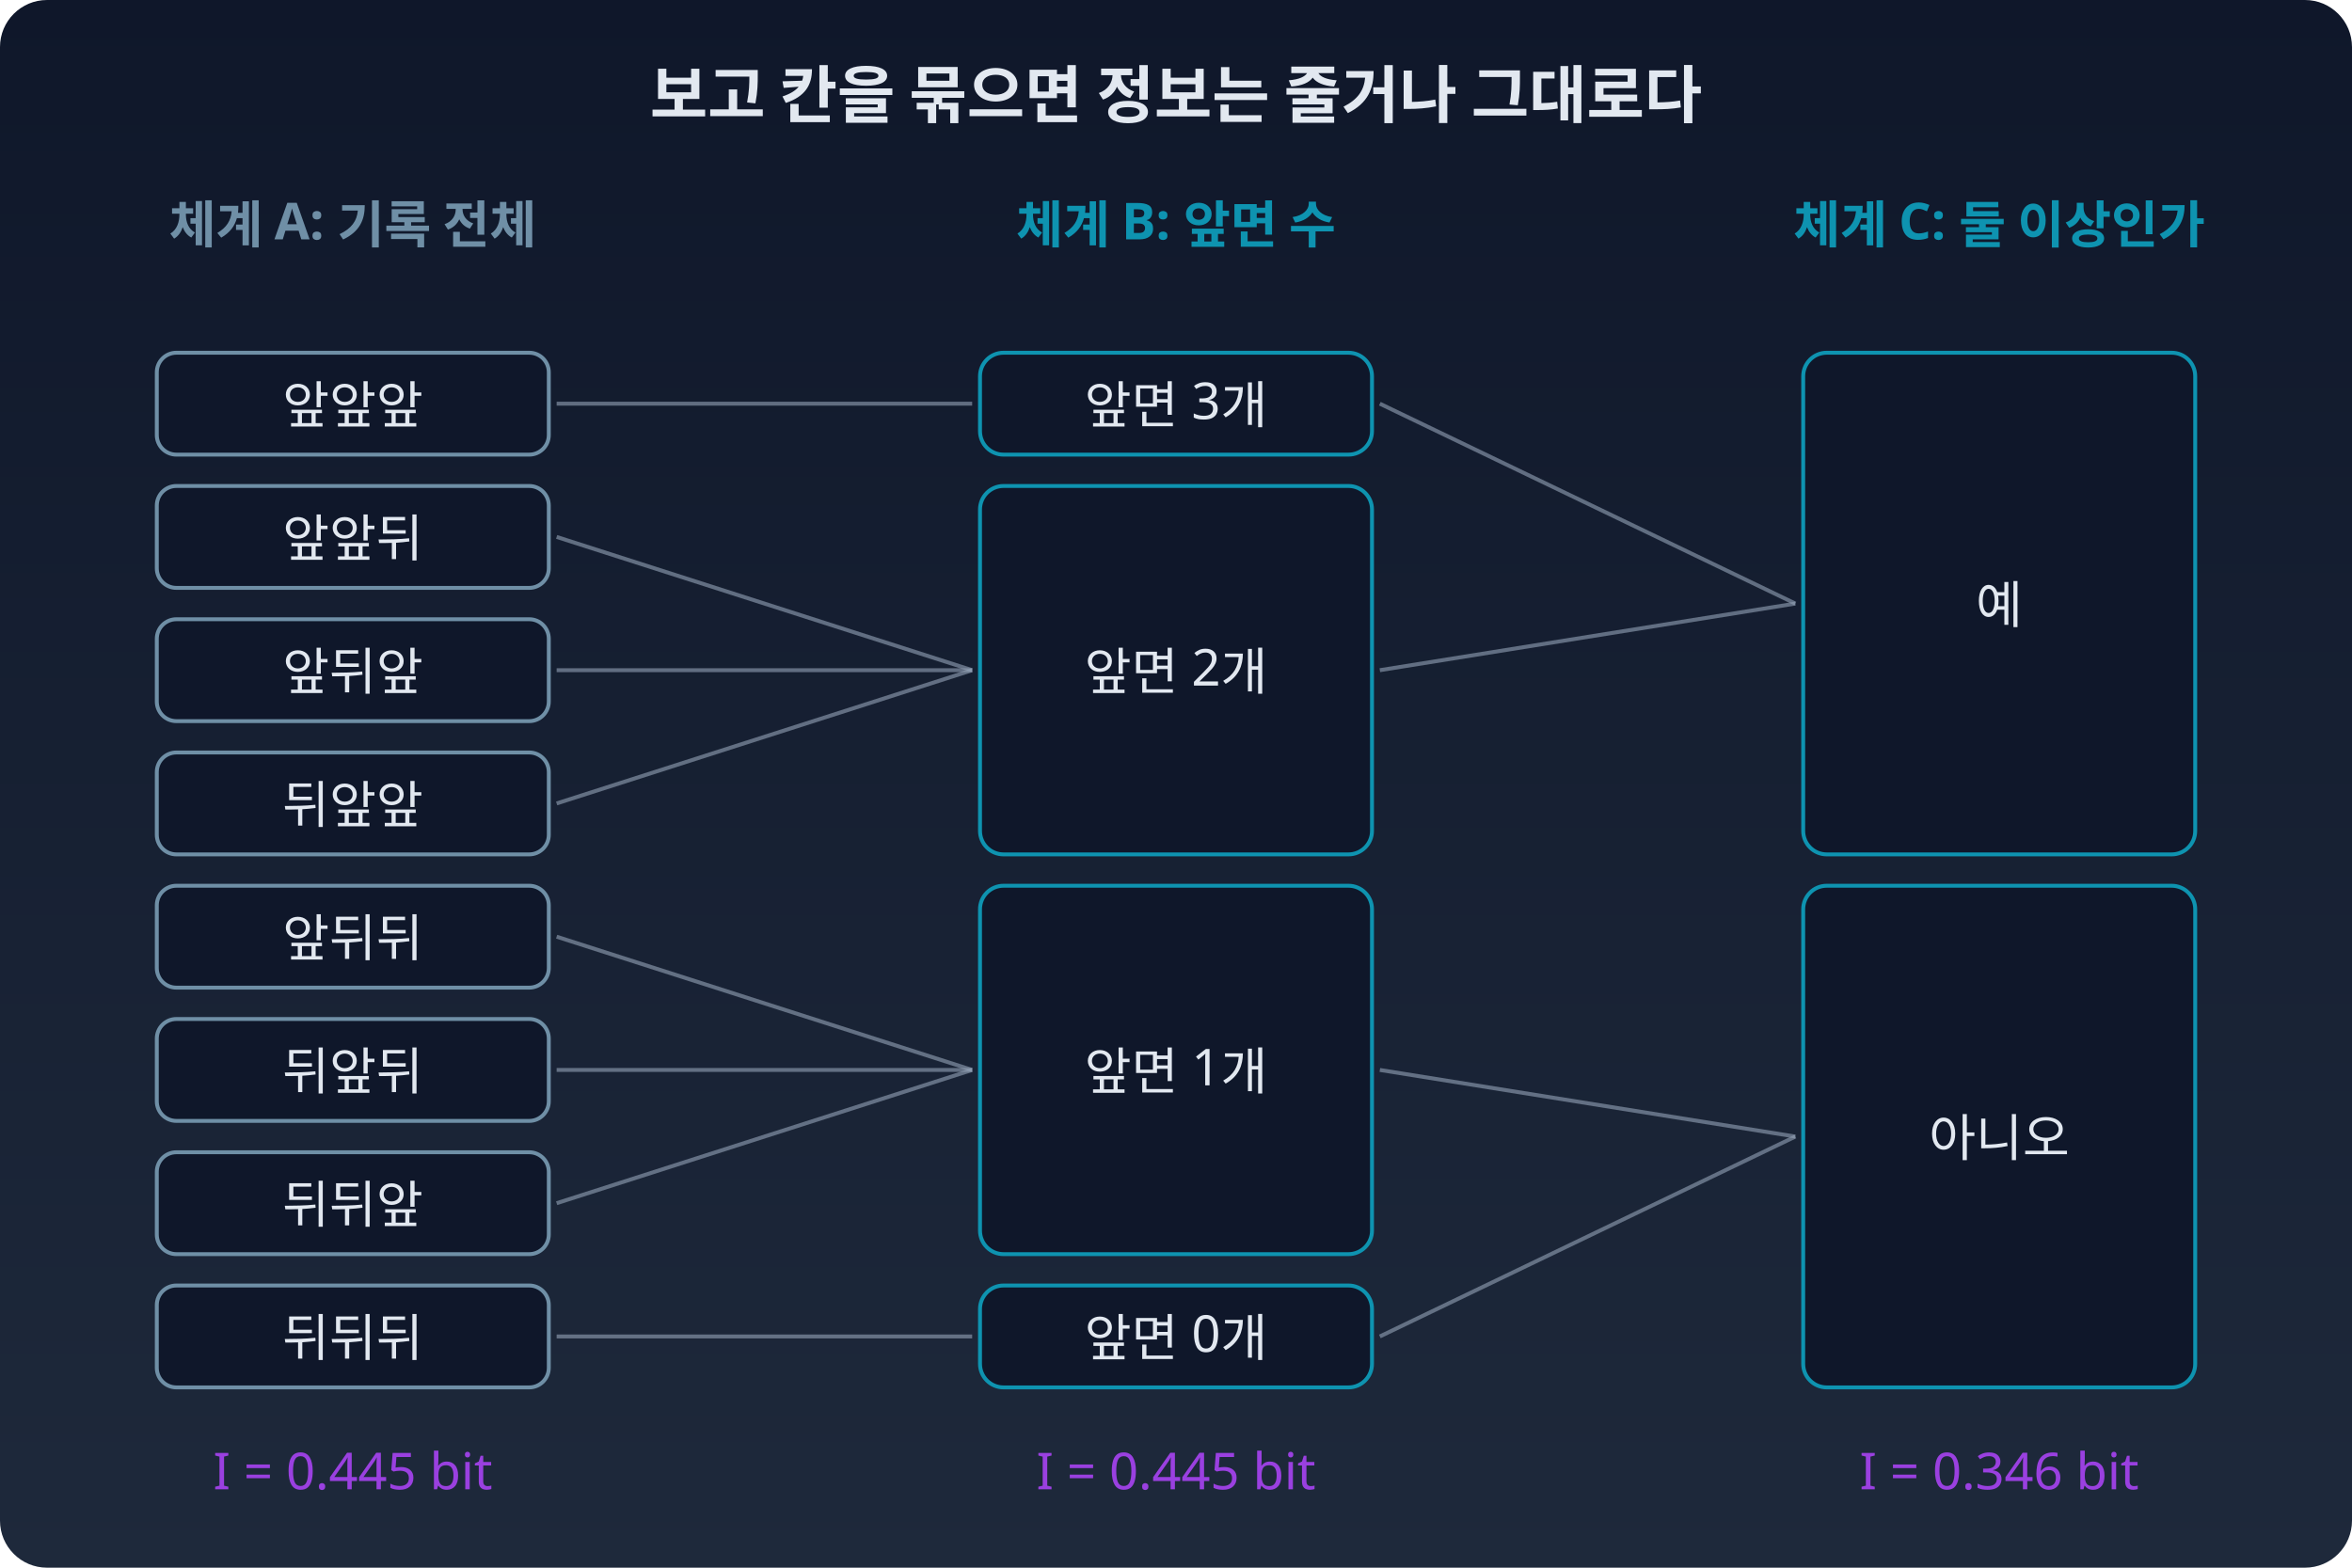
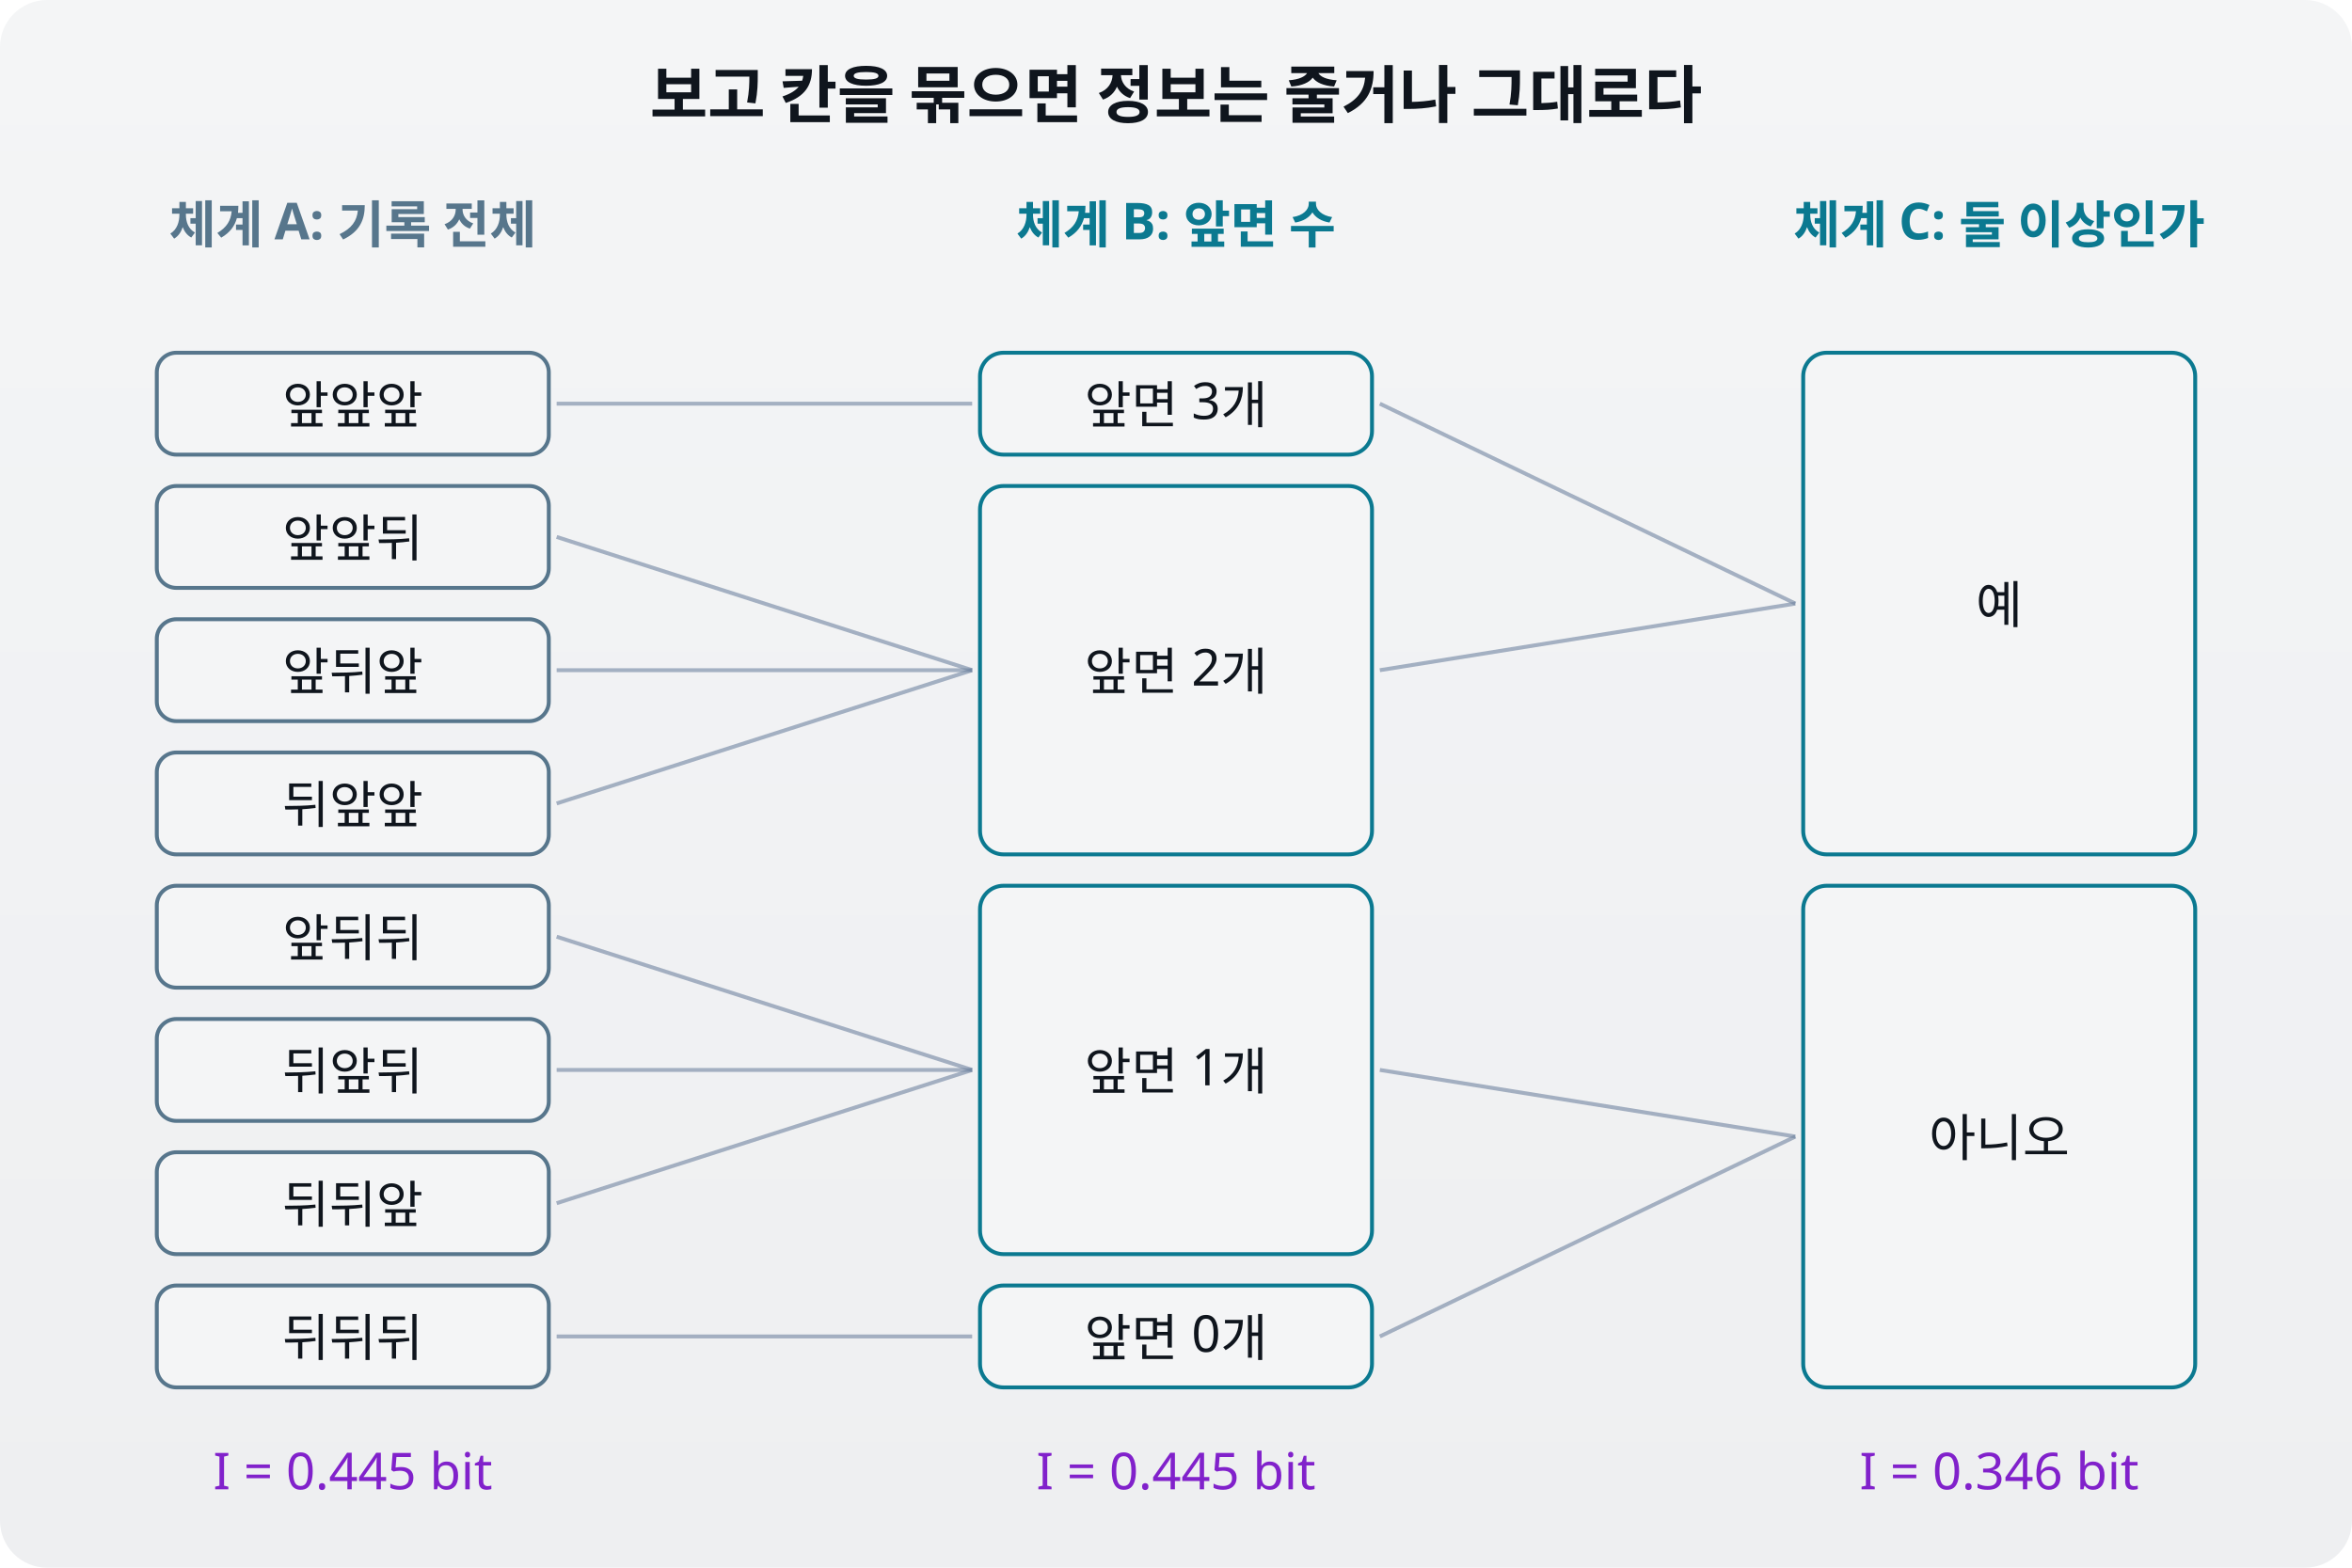
<svg xmlns="http://www.w3.org/2000/svg" viewBox="0 0 600 400" font-family="'Noto Sans KR', sans-serif">
  <defs>
    <linearGradient id="bg13b" x1="0" y1="0" x2="0" y2="1">
-       <stop offset="0%" stop-color="#0f172a" />
-       <stop offset="100%" stop-color="#1e293b" />
+       <stop offset="0%" stop-color="#f4f5f6" />
+       <stop offset="100%" stop-color="#eeeff1" />
    </linearGradient>
  </defs>
  <rect width="600" height="400" fill="url(#bg13b)" rx="12" />
-   <text x="300.0" y="30.0" fill="#e2e8f0" font-size="16" text-anchor="middle" font-weight="700">보고 칸을 묶으면 정보는 줄거나 그대로다</text>
-   <text x="90.0" y="62.0" fill="#6f8fa6" font-size="13" text-anchor="middle" font-weight="700">체계 A: 기록 전체</text>
-   <text x="90.0" y="380.0" fill="#9a40e0" font-size="13" text-anchor="middle" font-weight="400">I = 0.445 bit</text>
-   <text x="300.0" y="62.0" fill="#0e93b0" font-size="13" text-anchor="middle" font-weight="700">체계 B: 앞면 수</text>
-   <text x="300.0" y="380.0" fill="#9a40e0" font-size="13" text-anchor="middle" font-weight="400">I = 0.445 bit</text>
-   <text x="510.0" y="62.0" fill="#0e93b0" font-size="13" text-anchor="middle" font-weight="700">체계 C: 둘 이상인가</text>
-   <text x="510.0" y="380.0" fill="#9a40e0" font-size="13" text-anchor="middle" font-weight="400">I = 0.346 bit</text>
-   <rect x="40" y="90" width="100" height="26" rx="5" fill="#0f172a" stroke="#6f8fa6" />
-   <text x="90.0" y="108.0" fill="#e2e8f0" font-size="13" text-anchor="middle" font-weight="400">앞앞앞</text>
-   <rect x="40" y="124" width="100" height="26" rx="5" fill="#0f172a" stroke="#6f8fa6" />
-   <text x="90.0" y="142.0" fill="#e2e8f0" font-size="13" text-anchor="middle" font-weight="400">앞앞뒤</text>
-   <rect x="40" y="158" width="100" height="26" rx="5" fill="#0f172a" stroke="#6f8fa6" />
-   <text x="90.0" y="176.0" fill="#e2e8f0" font-size="13" text-anchor="middle" font-weight="400">앞뒤앞</text>
-   <rect x="40" y="192" width="100" height="26" rx="5" fill="#0f172a" stroke="#6f8fa6" />
-   <text x="90.0" y="210.0" fill="#e2e8f0" font-size="13" text-anchor="middle" font-weight="400">뒤앞앞</text>
-   <rect x="40" y="226" width="100" height="26" rx="5" fill="#0f172a" stroke="#6f8fa6" />
-   <text x="90.0" y="244.0" fill="#e2e8f0" font-size="13" text-anchor="middle" font-weight="400">앞뒤뒤</text>
-   <rect x="40" y="260" width="100" height="26" rx="5" fill="#0f172a" stroke="#6f8fa6" />
-   <text x="90.0" y="278.0" fill="#e2e8f0" font-size="13" text-anchor="middle" font-weight="400">뒤앞뒤</text>
-   <rect x="40" y="294" width="100" height="26" rx="5" fill="#0f172a" stroke="#6f8fa6" />
-   <text x="90.0" y="312.0" fill="#e2e8f0" font-size="13" text-anchor="middle" font-weight="400">뒤뒤앞</text>
-   <rect x="40" y="328" width="100" height="26" rx="5" fill="#0f172a" stroke="#6f8fa6" />
-   <text x="90.0" y="346.0" fill="#e2e8f0" font-size="13" text-anchor="middle" font-weight="400">뒤뒤뒤</text>
-   <rect x="250" y="90" width="100" height="26" rx="6" fill="#0f172a" stroke="#0e93b0" />
-   <text x="300.0" y="108.0" fill="#e2e8f0" font-size="13" text-anchor="middle" font-weight="400">앞면 3개</text>
-   <line x1="142" y1="103" x2="248" y2="103.0" stroke="#94a3b8" stroke-opacity="0.6" />
-   <rect x="250" y="124" width="100" height="94" rx="6" fill="#0f172a" stroke="#0e93b0" />
-   <text x="300.0" y="176.0" fill="#e2e8f0" font-size="13" text-anchor="middle" font-weight="400">앞면 2개</text>
-   <line x1="142" y1="137" x2="248" y2="171.0" stroke="#94a3b8" stroke-opacity="0.6" />
-   <line x1="142" y1="171" x2="248" y2="171.0" stroke="#94a3b8" stroke-opacity="0.6" />
-   <line x1="142" y1="205" x2="248" y2="171.0" stroke="#94a3b8" stroke-opacity="0.6" />
-   <rect x="250" y="226" width="100" height="94" rx="6" fill="#0f172a" stroke="#0e93b0" />
-   <text x="300.0" y="278.0" fill="#e2e8f0" font-size="13" text-anchor="middle" font-weight="400">앞면 1개</text>
-   <line x1="142" y1="239" x2="248" y2="273.0" stroke="#94a3b8" stroke-opacity="0.6" />
-   <line x1="142" y1="273" x2="248" y2="273.0" stroke="#94a3b8" stroke-opacity="0.6" />
-   <line x1="142" y1="307" x2="248" y2="273.0" stroke="#94a3b8" stroke-opacity="0.6" />
-   <rect x="250" y="328" width="100" height="26" rx="6" fill="#0f172a" stroke="#0e93b0" />
-   <text x="300.0" y="346.0" fill="#e2e8f0" font-size="13" text-anchor="middle" font-weight="400">앞면 0개</text>
-   <line x1="142" y1="341" x2="248" y2="341.0" stroke="#94a3b8" stroke-opacity="0.6" />
-   <rect x="460" y="90" width="100" height="128" rx="6" fill="#0f172a" stroke="#0e93b0" />
-   <text x="510.0" y="159.0" fill="#e2e8f0" font-size="13" text-anchor="middle" font-weight="400">예</text>
-   <line x1="352" y1="103.0" x2="458" y2="154.0" stroke="#94a3b8" stroke-opacity="0.6" />
-   <line x1="352" y1="171.0" x2="458" y2="154.0" stroke="#94a3b8" stroke-opacity="0.6" />
-   <rect x="460" y="226" width="100" height="128" rx="6" fill="#0f172a" stroke="#0e93b0" />
-   <text x="510.0" y="295.0" fill="#e2e8f0" font-size="13" text-anchor="middle" font-weight="400">아니오</text>
-   <line x1="352" y1="273.0" x2="458" y2="290.0" stroke="#94a3b8" stroke-opacity="0.6" />
-   <line x1="352" y1="341.0" x2="458" y2="290.0" stroke="#94a3b8" stroke-opacity="0.6" />
+   <text x="300.0" y="30.0" fill="#0f151d" font-size="16" text-anchor="middle" font-weight="700">보고 칸을 묶으면 정보는 줄거나 그대로다</text>
+   <text x="90.0" y="62.0" fill="#57768c" font-size="13" text-anchor="middle" font-weight="700">체계 A: 기록 전체</text>
+   <text x="90.0" y="380.0" fill="#8121cb" font-size="13" text-anchor="middle" font-weight="400">I = 0.445 bit</text>
+   <text x="300.0" y="62.0" fill="#0b7990" font-size="13" text-anchor="middle" font-weight="700">체계 B: 앞면 수</text>
+   <text x="300.0" y="380.0" fill="#8121cb" font-size="13" text-anchor="middle" font-weight="400">I = 0.445 bit</text>
+   <text x="510.0" y="62.0" fill="#0b7990" font-size="13" text-anchor="middle" font-weight="700">체계 C: 둘 이상인가</text>
+   <text x="510.0" y="380.0" fill="#8121cb" font-size="13" text-anchor="middle" font-weight="400">I = 0.346 bit</text>
+   <rect x="40" y="90" width="100" height="26" rx="5" fill="#f4f5f6" stroke="#57768c" />
+   <text x="90.0" y="108.0" fill="#0f151d" font-size="13" text-anchor="middle" font-weight="400">앞앞앞</text>
+   <rect x="40" y="124" width="100" height="26" rx="5" fill="#f4f5f6" stroke="#57768c" />
+   <text x="90.0" y="142.0" fill="#0f151d" font-size="13" text-anchor="middle" font-weight="400">앞앞뒤</text>
+   <rect x="40" y="158" width="100" height="26" rx="5" fill="#f4f5f6" stroke="#57768c" />
+   <text x="90.0" y="176.0" fill="#0f151d" font-size="13" text-anchor="middle" font-weight="400">앞뒤앞</text>
+   <rect x="40" y="192" width="100" height="26" rx="5" fill="#f4f5f6" stroke="#57768c" />
+   <text x="90.0" y="210.0" fill="#0f151d" font-size="13" text-anchor="middle" font-weight="400">뒤앞앞</text>
+   <rect x="40" y="226" width="100" height="26" rx="5" fill="#f4f5f6" stroke="#57768c" />
+   <text x="90.0" y="244.0" fill="#0f151d" font-size="13" text-anchor="middle" font-weight="400">앞뒤뒤</text>
+   <rect x="40" y="260" width="100" height="26" rx="5" fill="#f4f5f6" stroke="#57768c" />
+   <text x="90.0" y="278.0" fill="#0f151d" font-size="13" text-anchor="middle" font-weight="400">뒤앞뒤</text>
+   <rect x="40" y="294" width="100" height="26" rx="5" fill="#f4f5f6" stroke="#57768c" />
+   <text x="90.0" y="312.0" fill="#0f151d" font-size="13" text-anchor="middle" font-weight="400">뒤뒤앞</text>
+   <rect x="40" y="328" width="100" height="26" rx="5" fill="#f4f5f6" stroke="#57768c" />
+   <text x="90.0" y="346.0" fill="#0f151d" font-size="13" text-anchor="middle" font-weight="400">뒤뒤뒤</text>
+   <rect x="250" y="90" width="100" height="26" rx="6" fill="#f4f5f6" stroke="#0b7990" />
+   <text x="300.0" y="108.0" fill="#0f151d" font-size="13" text-anchor="middle" font-weight="400">앞면 3개</text>
+   <line x1="142" y1="103" x2="248" y2="103.0" stroke="#7084a0" stroke-opacity="0.6" />
+   <rect x="250" y="124" width="100" height="94" rx="6" fill="#f4f5f6" stroke="#0b7990" />
+   <text x="300.0" y="176.0" fill="#0f151d" font-size="13" text-anchor="middle" font-weight="400">앞면 2개</text>
+   <line x1="142" y1="137" x2="248" y2="171.0" stroke="#7084a0" stroke-opacity="0.6" />
+   <line x1="142" y1="171" x2="248" y2="171.0" stroke="#7084a0" stroke-opacity="0.6" />
+   <line x1="142" y1="205" x2="248" y2="171.0" stroke="#7084a0" stroke-opacity="0.6" />
+   <rect x="250" y="226" width="100" height="94" rx="6" fill="#f4f5f6" stroke="#0b7990" />
+   <text x="300.0" y="278.0" fill="#0f151d" font-size="13" text-anchor="middle" font-weight="400">앞면 1개</text>
+   <line x1="142" y1="239" x2="248" y2="273.0" stroke="#7084a0" stroke-opacity="0.6" />
+   <line x1="142" y1="273" x2="248" y2="273.0" stroke="#7084a0" stroke-opacity="0.6" />
+   <line x1="142" y1="307" x2="248" y2="273.0" stroke="#7084a0" stroke-opacity="0.6" />
+   <rect x="250" y="328" width="100" height="26" rx="6" fill="#f4f5f6" stroke="#0b7990" />
+   <text x="300.0" y="346.0" fill="#0f151d" font-size="13" text-anchor="middle" font-weight="400">앞면 0개</text>
+   <line x1="142" y1="341" x2="248" y2="341.0" stroke="#7084a0" stroke-opacity="0.6" />
+   <rect x="460" y="90" width="100" height="128" rx="6" fill="#f4f5f6" stroke="#0b7990" />
+   <text x="510.0" y="159.0" fill="#0f151d" font-size="13" text-anchor="middle" font-weight="400">예</text>
+   <line x1="352" y1="103.0" x2="458" y2="154.0" stroke="#7084a0" stroke-opacity="0.6" />
+   <line x1="352" y1="171.0" x2="458" y2="154.0" stroke="#7084a0" stroke-opacity="0.6" />
+   <rect x="460" y="226" width="100" height="128" rx="6" fill="#f4f5f6" stroke="#0b7990" />
+   <text x="510.0" y="295.0" fill="#0f151d" font-size="13" text-anchor="middle" font-weight="400">아니오</text>
+   <line x1="352" y1="273.0" x2="458" y2="290.0" stroke="#7084a0" stroke-opacity="0.6" />
+   <line x1="352" y1="341.0" x2="458" y2="290.0" stroke="#7084a0" stroke-opacity="0.6" />
</svg>
